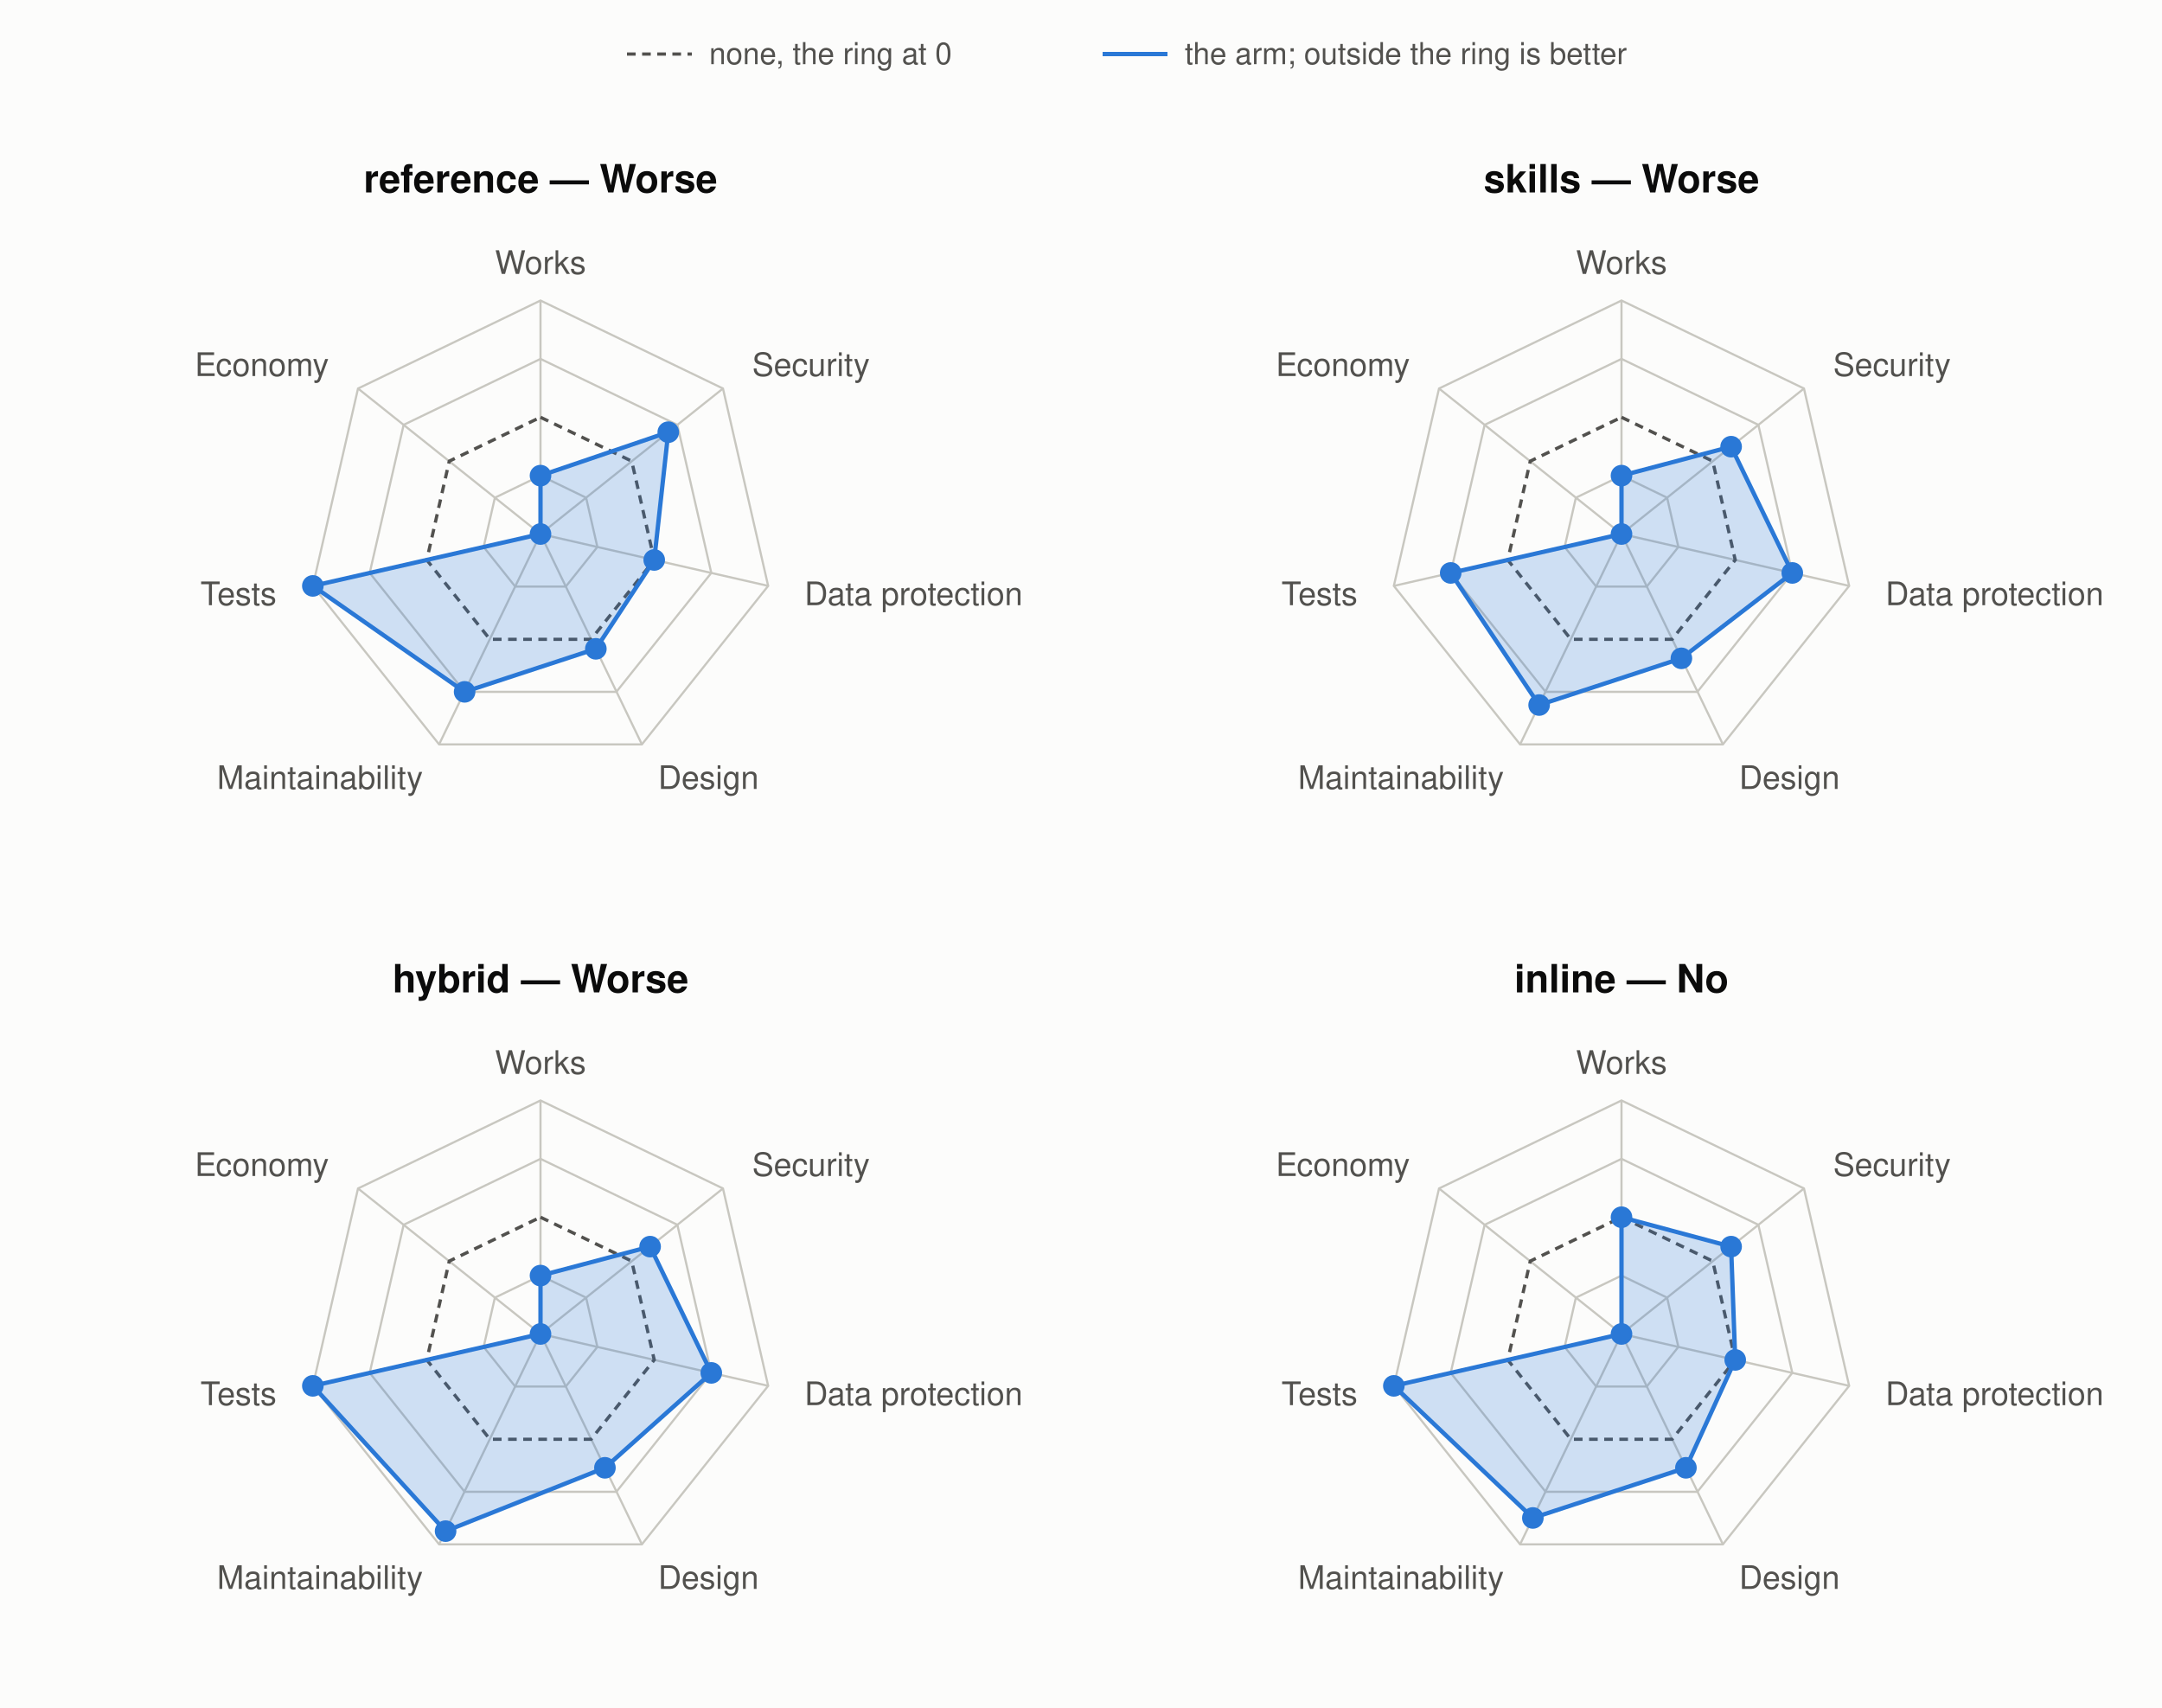
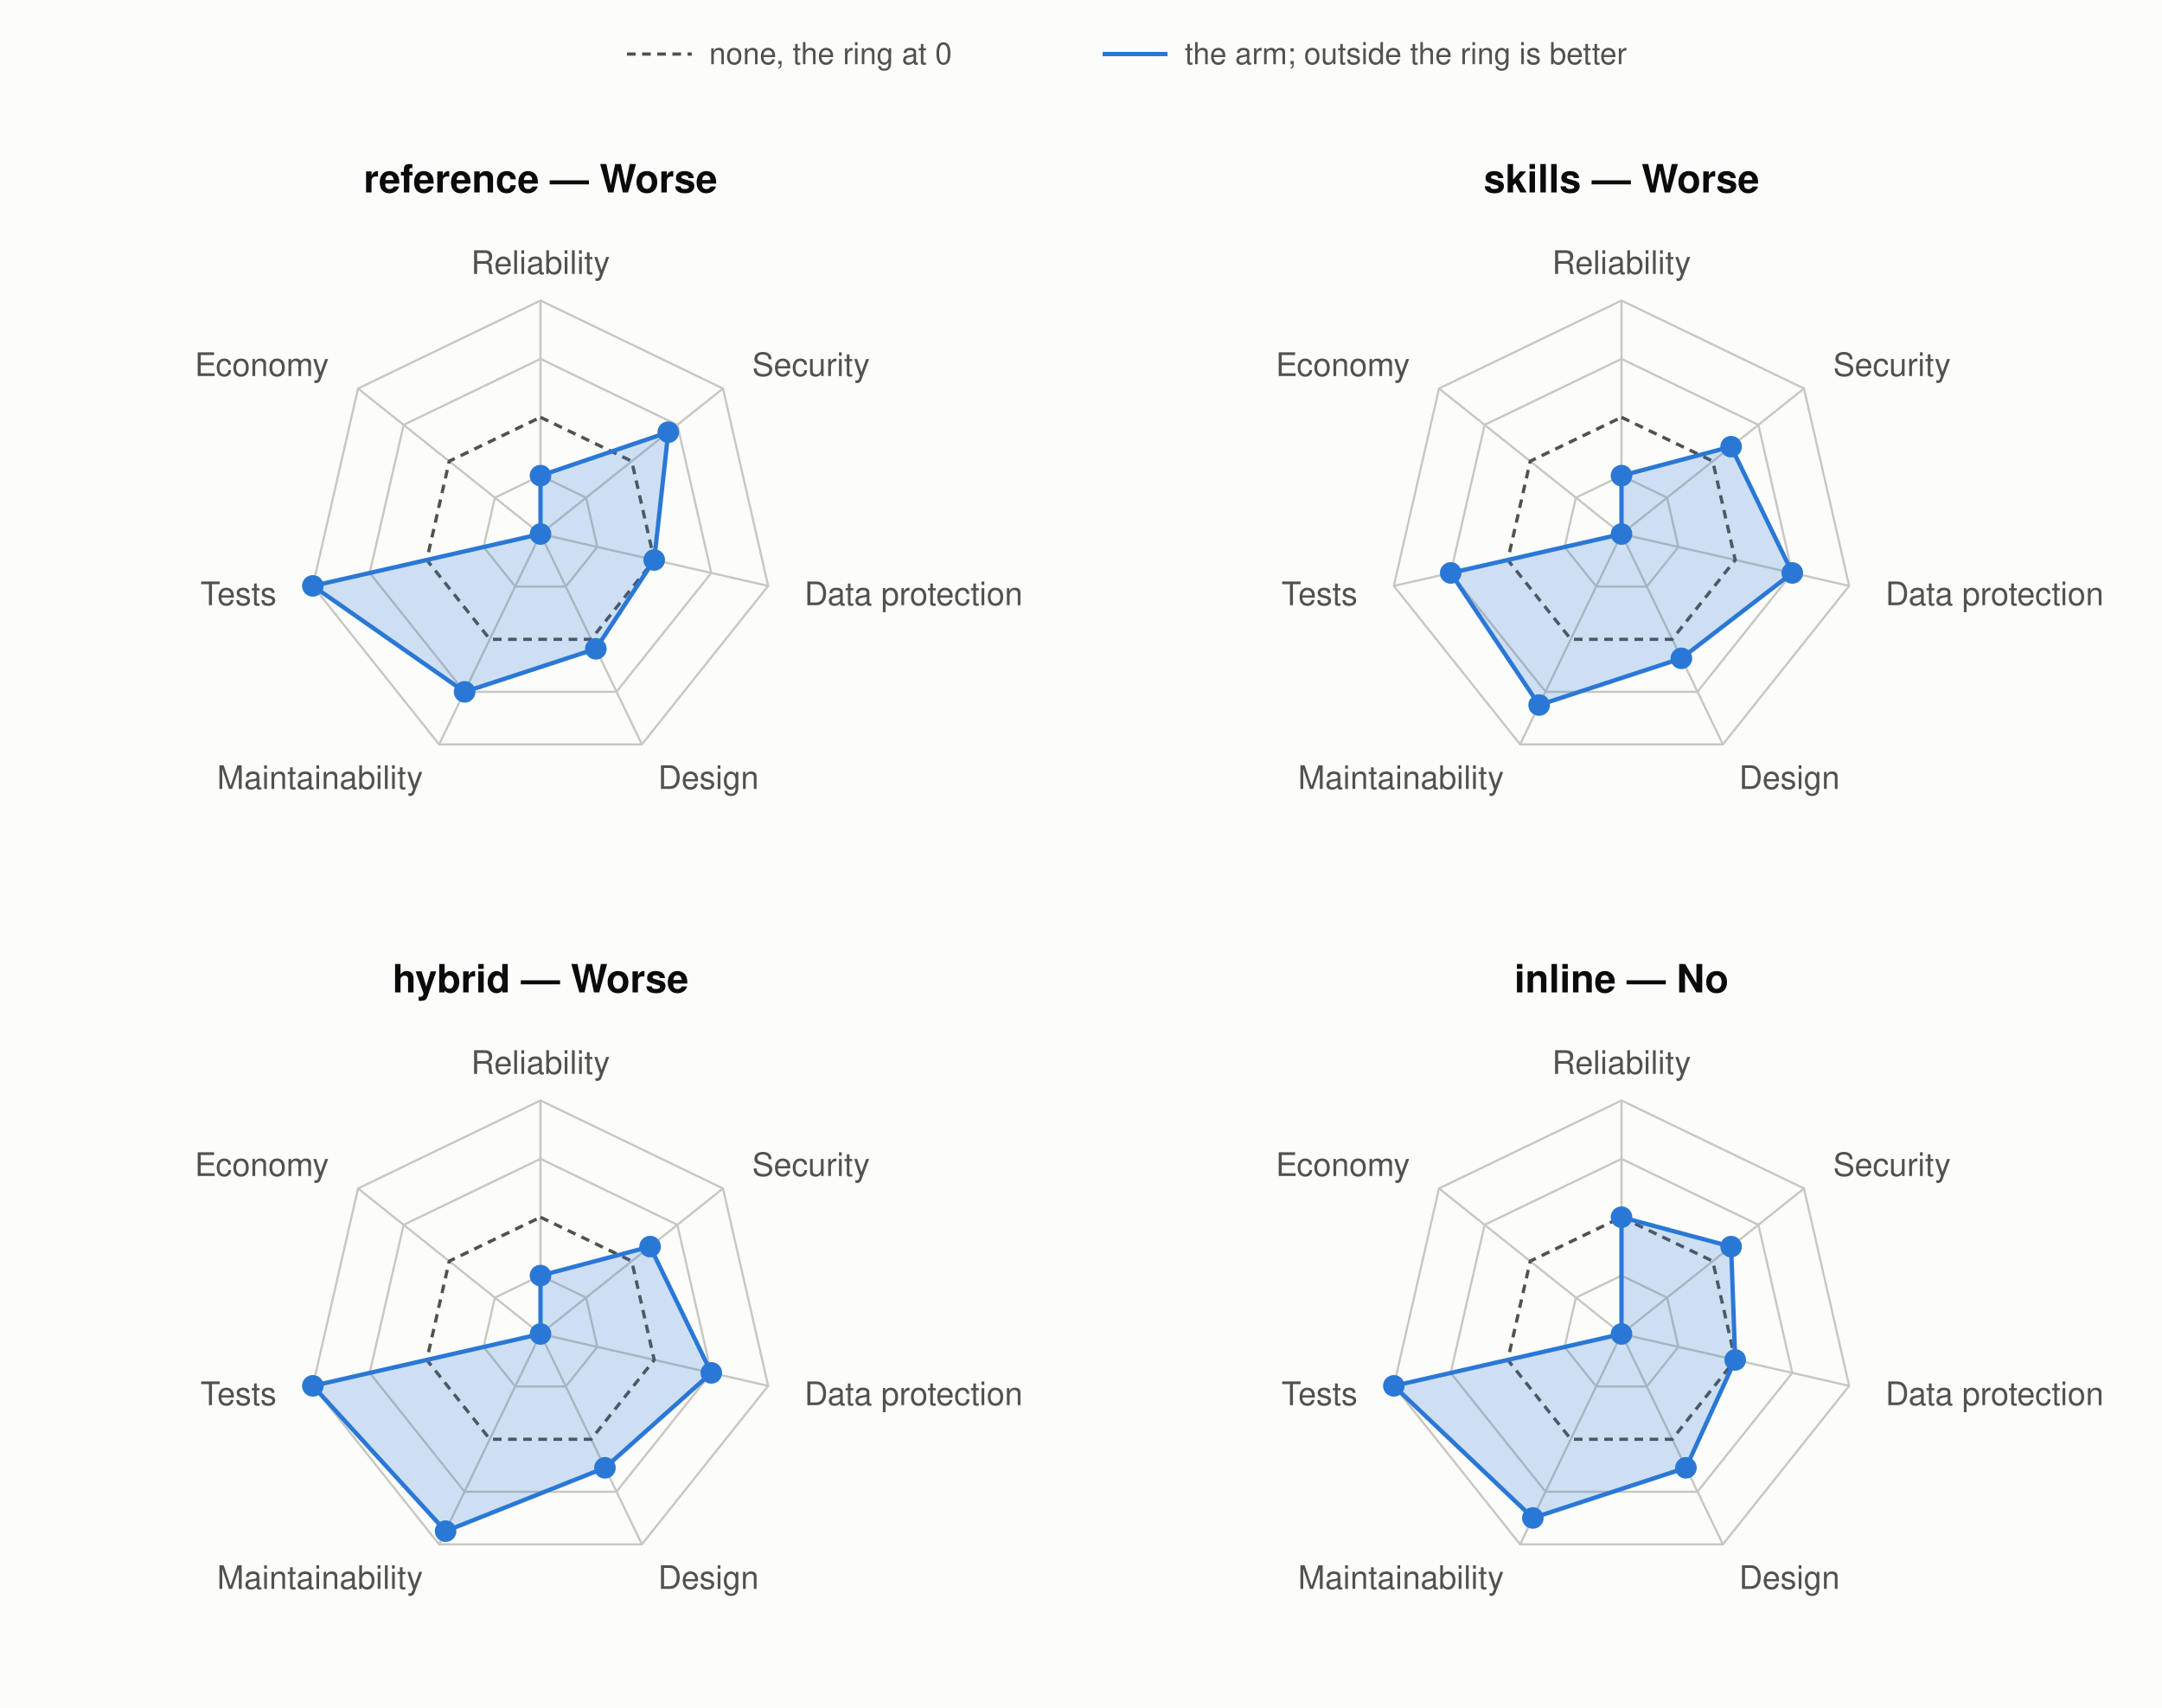
<svg xmlns="http://www.w3.org/2000/svg" width="1000" height="790" viewBox="0 0 1000 790" font-family="-apple-system, Segoe UI, Helvetica, Arial, sans-serif">
  <rect width="100%" height="100%" fill="#fcfcfb" />
  <line x1="290" y1="25" x2="320" y2="25" stroke="#52514e" stroke-width="1.5" stroke-dasharray="4 3" />
  <text x="328" y="25" dominant-baseline="middle" font-size="14" fill="#52514e">none, the ring at 0</text>
  <line x1="510" y1="25" x2="540" y2="25" stroke="#2a78d6" stroke-width="2" />
  <text x="548" y="25" dominant-baseline="middle" font-size="14" fill="#52514e">the arm; outside the ring is better</text>
  <text x="250.0" y="89.0" text-anchor="middle" font-size="18" font-weight="600" fill="#0b0b0b">reference — Worse</text>
  <polygon points="250.0,220.0 271.1,230.2 276.3,253.0 261.7,271.3 238.3,271.3 223.7,253.0 228.9,230.2" fill="none" stroke="#c8c7c0" stroke-width="1" />
  <polygon points="250.0,166.0 313.3,196.5 329.0,265.0 285.1,320.0 214.9,320.0 171.0,265.0 186.7,196.5" fill="none" stroke="#c8c7c0" stroke-width="1" />
  <polygon points="250.0,139.0 334.4,179.7 355.3,271.0 296.9,344.3 203.1,344.3 144.7,271.0 165.6,179.7" fill="none" stroke="#c8c7c0" stroke-width="1" />
  <line x1="250.0" y1="247.0" x2="250.0" y2="139.0" stroke="#c8c7c0" stroke-width="1" />
-   <text x="250.0" y="121.7" text-anchor="middle" dominant-baseline="middle" font-size="15" fill="#52514e">Works</text>
+   <text x="250.0" y="121.7" text-anchor="middle" dominant-baseline="middle" font-size="15" fill="#52514e">Reliability</text>
  <line x1="250.0" y1="247.0" x2="334.4" y2="179.7" stroke="#c8c7c0" stroke-width="1" />
  <text x="347.9" y="168.9" text-anchor="start" dominant-baseline="middle" font-size="15" fill="#52514e">Security</text>
  <line x1="250.0" y1="247.0" x2="355.3" y2="271.0" stroke="#c8c7c0" stroke-width="1" />
  <text x="372.1" y="274.9" text-anchor="start" dominant-baseline="middle" font-size="15" fill="#52514e">Data protection</text>
  <line x1="250.0" y1="247.0" x2="296.9" y2="344.3" stroke="#c8c7c0" stroke-width="1" />
  <text x="304.4" y="359.9" text-anchor="start" dominant-baseline="middle" font-size="15" fill="#52514e">Design</text>
  <line x1="250.0" y1="247.0" x2="203.1" y2="344.3" stroke="#c8c7c0" stroke-width="1" />
  <text x="195.6" y="359.9" text-anchor="end" dominant-baseline="middle" font-size="15" fill="#52514e">Maintainability</text>
  <line x1="250.0" y1="247.0" x2="144.7" y2="271.0" stroke="#c8c7c0" stroke-width="1" />
  <text x="127.9" y="274.9" text-anchor="end" dominant-baseline="middle" font-size="15" fill="#52514e">Tests</text>
  <line x1="250.0" y1="247.0" x2="165.6" y2="179.7" stroke="#c8c7c0" stroke-width="1" />
  <text x="152.1" y="168.9" text-anchor="end" dominant-baseline="middle" font-size="15" fill="#52514e">Economy</text>
  <polygon points="250.0,193.0 292.2,213.3 302.6,259.0 273.4,295.7 226.6,295.7 197.4,259.0 207.8,213.3" fill="none" stroke="#52514e" stroke-width="1.5" stroke-dasharray="4 3" />
  <polygon points="250.0,220.0 309.1,199.9 302.6,259.0 275.6,300.1 214.9,320.0 144.7,271.0 250.0,247.0" fill="#2a78d6" fill-opacity="0.22" stroke="#2a78d6" stroke-width="2" stroke-linejoin="round" />
  <circle cx="250.0" cy="220.0" r="4" fill="#2a78d6" stroke="#2a78d6" stroke-width="2" />
  <circle cx="309.1" cy="199.9" r="4" fill="#2a78d6" stroke="#2a78d6" stroke-width="2" />
  <circle cx="302.6" cy="259.0" r="4" fill="#2a78d6" stroke="#2a78d6" stroke-width="2" />
  <circle cx="275.6" cy="300.1" r="4" fill="#2a78d6" stroke="#2a78d6" stroke-width="2" />
  <circle cx="214.9" cy="320.0" r="4" fill="#2a78d6" stroke="#2a78d6" stroke-width="2" />
  <circle cx="144.7" cy="271.0" r="4" fill="#2a78d6" stroke="#2a78d6" stroke-width="2" />
  <circle cx="250.0" cy="247.0" r="4" fill="#2a78d6" stroke="#2a78d6" stroke-width="2" />
  <text x="750.0" y="89.0" text-anchor="middle" font-size="18" font-weight="600" fill="#0b0b0b">skills — Worse</text>
  <polygon points="750.0,220.0 771.1,230.2 776.3,253.0 761.7,271.3 738.3,271.3 723.7,253.0 728.9,230.2" fill="none" stroke="#c8c7c0" stroke-width="1" />
  <polygon points="750.0,166.0 813.3,196.5 829.0,265.0 785.1,320.0 714.9,320.0 671.0,265.0 686.7,196.5" fill="none" stroke="#c8c7c0" stroke-width="1" />
  <polygon points="750.0,139.0 834.4,179.7 855.3,271.0 796.9,344.3 703.1,344.3 644.7,271.0 665.6,179.7" fill="none" stroke="#c8c7c0" stroke-width="1" />
  <line x1="750.0" y1="247.0" x2="750.0" y2="139.0" stroke="#c8c7c0" stroke-width="1" />
-   <text x="750.0" y="121.7" text-anchor="middle" dominant-baseline="middle" font-size="15" fill="#52514e">Works</text>
+   <text x="750.0" y="121.7" text-anchor="middle" dominant-baseline="middle" font-size="15" fill="#52514e">Reliability</text>
  <line x1="750.0" y1="247.0" x2="834.4" y2="179.7" stroke="#c8c7c0" stroke-width="1" />
  <text x="847.9" y="168.9" text-anchor="start" dominant-baseline="middle" font-size="15" fill="#52514e">Security</text>
  <line x1="750.0" y1="247.0" x2="855.3" y2="271.0" stroke="#c8c7c0" stroke-width="1" />
  <text x="872.1" y="274.9" text-anchor="start" dominant-baseline="middle" font-size="15" fill="#52514e">Data protection</text>
  <line x1="750.0" y1="247.0" x2="796.9" y2="344.3" stroke="#c8c7c0" stroke-width="1" />
  <text x="804.4" y="359.9" text-anchor="start" dominant-baseline="middle" font-size="15" fill="#52514e">Design</text>
  <line x1="750.0" y1="247.0" x2="703.1" y2="344.3" stroke="#c8c7c0" stroke-width="1" />
  <text x="695.6" y="359.9" text-anchor="end" dominant-baseline="middle" font-size="15" fill="#52514e">Maintainability</text>
  <line x1="750.0" y1="247.0" x2="644.7" y2="271.0" stroke="#c8c7c0" stroke-width="1" />
  <text x="627.9" y="274.9" text-anchor="end" dominant-baseline="middle" font-size="15" fill="#52514e">Tests</text>
  <line x1="750.0" y1="247.0" x2="665.6" y2="179.7" stroke="#c8c7c0" stroke-width="1" />
  <text x="652.1" y="168.9" text-anchor="end" dominant-baseline="middle" font-size="15" fill="#52514e">Economy</text>
  <polygon points="750.0,193.0 792.2,213.3 802.6,259.0 773.4,295.7 726.6,295.7 697.4,259.0 707.8,213.3" fill="none" stroke="#52514e" stroke-width="1.5" stroke-dasharray="4 3" />
  <polygon points="750.0,220.0 800.7,206.6 829.0,265.0 777.7,304.5 711.9,326.1 671.0,265.0 750.0,247.0" fill="#2a78d6" fill-opacity="0.22" stroke="#2a78d6" stroke-width="2" stroke-linejoin="round" />
  <circle cx="750.0" cy="220.0" r="4" fill="#2a78d6" stroke="#2a78d6" stroke-width="2" />
  <circle cx="800.7" cy="206.6" r="4" fill="#2a78d6" stroke="#2a78d6" stroke-width="2" />
  <circle cx="829.0" cy="265.0" r="4" fill="#2a78d6" stroke="#2a78d6" stroke-width="2" />
  <circle cx="777.7" cy="304.5" r="4" fill="#2a78d6" stroke="#2a78d6" stroke-width="2" />
  <circle cx="711.9" cy="326.1" r="4" fill="#2a78d6" stroke="#2a78d6" stroke-width="2" />
  <circle cx="671.0" cy="265.0" r="4" fill="#2a78d6" stroke="#2a78d6" stroke-width="2" />
  <circle cx="750.0" cy="247.0" r="4" fill="#2a78d6" stroke="#2a78d6" stroke-width="2" />
  <text x="250.0" y="459.0" text-anchor="middle" font-size="18" font-weight="600" fill="#0b0b0b">hybrid — Worse</text>
  <polygon points="250.0,590.0 271.1,600.2 276.3,623.0 261.7,641.3 238.3,641.3 223.7,623.0 228.9,600.2" fill="none" stroke="#c8c7c0" stroke-width="1" />
  <polygon points="250.0,536.0 313.3,566.5 329.0,635.0 285.1,690.0 214.9,690.0 171.0,635.0 186.7,566.5" fill="none" stroke="#c8c7c0" stroke-width="1" />
  <polygon points="250.0,509.0 334.4,549.7 355.3,641.0 296.9,714.3 203.1,714.3 144.7,641.0 165.6,549.7" fill="none" stroke="#c8c7c0" stroke-width="1" />
  <line x1="250.0" y1="617.0" x2="250.0" y2="509.0" stroke="#c8c7c0" stroke-width="1" />
-   <text x="250.0" y="491.7" text-anchor="middle" dominant-baseline="middle" font-size="15" fill="#52514e">Works</text>
+   <text x="250.0" y="491.7" text-anchor="middle" dominant-baseline="middle" font-size="15" fill="#52514e">Reliability</text>
  <line x1="250.0" y1="617.0" x2="334.4" y2="549.7" stroke="#c8c7c0" stroke-width="1" />
  <text x="347.9" y="538.9" text-anchor="start" dominant-baseline="middle" font-size="15" fill="#52514e">Security</text>
  <line x1="250.0" y1="617.0" x2="355.3" y2="641.0" stroke="#c8c7c0" stroke-width="1" />
  <text x="372.1" y="644.9" text-anchor="start" dominant-baseline="middle" font-size="15" fill="#52514e">Data protection</text>
  <line x1="250.0" y1="617.0" x2="296.9" y2="714.3" stroke="#c8c7c0" stroke-width="1" />
  <text x="304.4" y="729.9" text-anchor="start" dominant-baseline="middle" font-size="15" fill="#52514e">Design</text>
  <line x1="250.0" y1="617.0" x2="203.1" y2="714.3" stroke="#c8c7c0" stroke-width="1" />
  <text x="195.6" y="729.9" text-anchor="end" dominant-baseline="middle" font-size="15" fill="#52514e">Maintainability</text>
  <line x1="250.0" y1="617.0" x2="144.7" y2="641.0" stroke="#c8c7c0" stroke-width="1" />
  <text x="127.9" y="644.9" text-anchor="end" dominant-baseline="middle" font-size="15" fill="#52514e">Tests</text>
  <line x1="250.0" y1="617.0" x2="165.6" y2="549.7" stroke="#c8c7c0" stroke-width="1" />
  <text x="152.1" y="538.9" text-anchor="end" dominant-baseline="middle" font-size="15" fill="#52514e">Economy</text>
  <polygon points="250.0,563.0 292.2,583.3 302.6,629.0 273.4,665.7 226.6,665.7 197.4,629.0 207.8,583.3" fill="none" stroke="#52514e" stroke-width="1.5" stroke-dasharray="4 3" />
  <polygon points="250.0,590.0 300.7,576.6 329.0,635.0 279.8,678.9 206.1,708.2 144.7,641.0 250.0,617.0" fill="#2a78d6" fill-opacity="0.22" stroke="#2a78d6" stroke-width="2" stroke-linejoin="round" />
  <circle cx="250.0" cy="590.0" r="4" fill="#2a78d6" stroke="#2a78d6" stroke-width="2" />
  <circle cx="300.7" cy="576.6" r="4" fill="#2a78d6" stroke="#2a78d6" stroke-width="2" />
  <circle cx="329.0" cy="635.0" r="4" fill="#2a78d6" stroke="#2a78d6" stroke-width="2" />
  <circle cx="279.8" cy="678.9" r="4" fill="#2a78d6" stroke="#2a78d6" stroke-width="2" />
  <circle cx="206.1" cy="708.2" r="4" fill="#2a78d6" stroke="#2a78d6" stroke-width="2" />
  <circle cx="144.7" cy="641.0" r="4" fill="#2a78d6" stroke="#2a78d6" stroke-width="2" />
  <circle cx="250.0" cy="617.0" r="4" fill="#2a78d6" stroke="#2a78d6" stroke-width="2" />
  <text x="750.0" y="459.0" text-anchor="middle" font-size="18" font-weight="600" fill="#0b0b0b">inline — No</text>
  <polygon points="750.0,590.0 771.1,600.2 776.3,623.0 761.7,641.3 738.3,641.3 723.7,623.0 728.9,600.2" fill="none" stroke="#c8c7c0" stroke-width="1" />
  <polygon points="750.0,536.0 813.3,566.5 829.0,635.0 785.1,690.0 714.9,690.0 671.0,635.0 686.7,566.5" fill="none" stroke="#c8c7c0" stroke-width="1" />
  <polygon points="750.0,509.0 834.4,549.7 855.3,641.0 796.9,714.3 703.1,714.3 644.7,641.0 665.6,549.7" fill="none" stroke="#c8c7c0" stroke-width="1" />
  <line x1="750.0" y1="617.0" x2="750.0" y2="509.0" stroke="#c8c7c0" stroke-width="1" />
-   <text x="750.0" y="491.7" text-anchor="middle" dominant-baseline="middle" font-size="15" fill="#52514e">Works</text>
+   <text x="750.0" y="491.7" text-anchor="middle" dominant-baseline="middle" font-size="15" fill="#52514e">Reliability</text>
  <line x1="750.0" y1="617.0" x2="834.4" y2="549.7" stroke="#c8c7c0" stroke-width="1" />
  <text x="847.9" y="538.9" text-anchor="start" dominant-baseline="middle" font-size="15" fill="#52514e">Security</text>
  <line x1="750.0" y1="617.0" x2="855.3" y2="641.0" stroke="#c8c7c0" stroke-width="1" />
  <text x="872.1" y="644.9" text-anchor="start" dominant-baseline="middle" font-size="15" fill="#52514e">Data protection</text>
  <line x1="750.0" y1="617.0" x2="796.9" y2="714.3" stroke="#c8c7c0" stroke-width="1" />
  <text x="804.4" y="729.9" text-anchor="start" dominant-baseline="middle" font-size="15" fill="#52514e">Design</text>
  <line x1="750.0" y1="617.0" x2="703.1" y2="714.3" stroke="#c8c7c0" stroke-width="1" />
  <text x="695.6" y="729.9" text-anchor="end" dominant-baseline="middle" font-size="15" fill="#52514e">Maintainability</text>
  <line x1="750.0" y1="617.0" x2="644.7" y2="641.0" stroke="#c8c7c0" stroke-width="1" />
  <text x="627.9" y="644.9" text-anchor="end" dominant-baseline="middle" font-size="15" fill="#52514e">Tests</text>
  <line x1="750.0" y1="617.0" x2="665.6" y2="549.7" stroke="#c8c7c0" stroke-width="1" />
  <text x="652.1" y="538.9" text-anchor="end" dominant-baseline="middle" font-size="15" fill="#52514e">Economy</text>
  <polygon points="750.0,563.0 792.2,583.3 802.6,629.0 773.4,665.7 726.6,665.7 697.4,629.0 707.8,583.3" fill="none" stroke="#52514e" stroke-width="1.5" stroke-dasharray="4 3" />
  <polygon points="750.0,563.0 800.7,576.6 802.6,629.0 779.8,678.9 709.0,702.1 644.7,641.0 750.0,617.0" fill="#2a78d6" fill-opacity="0.22" stroke="#2a78d6" stroke-width="2" stroke-linejoin="round" />
  <circle cx="750.0" cy="563.0" r="4" fill="#2a78d6" stroke="#2a78d6" stroke-width="2" />
  <circle cx="800.7" cy="576.6" r="4" fill="#2a78d6" stroke="#2a78d6" stroke-width="2" />
  <circle cx="802.6" cy="629.0" r="4" fill="#2a78d6" stroke="#2a78d6" stroke-width="2" />
  <circle cx="779.8" cy="678.9" r="4" fill="#2a78d6" stroke="#2a78d6" stroke-width="2" />
  <circle cx="709.0" cy="702.1" r="4" fill="#2a78d6" stroke="#2a78d6" stroke-width="2" />
  <circle cx="644.7" cy="641.0" r="4" fill="#2a78d6" stroke="#2a78d6" stroke-width="2" />
  <circle cx="750.0" cy="617.0" r="4" fill="#2a78d6" stroke="#2a78d6" stroke-width="2" />
</svg>
